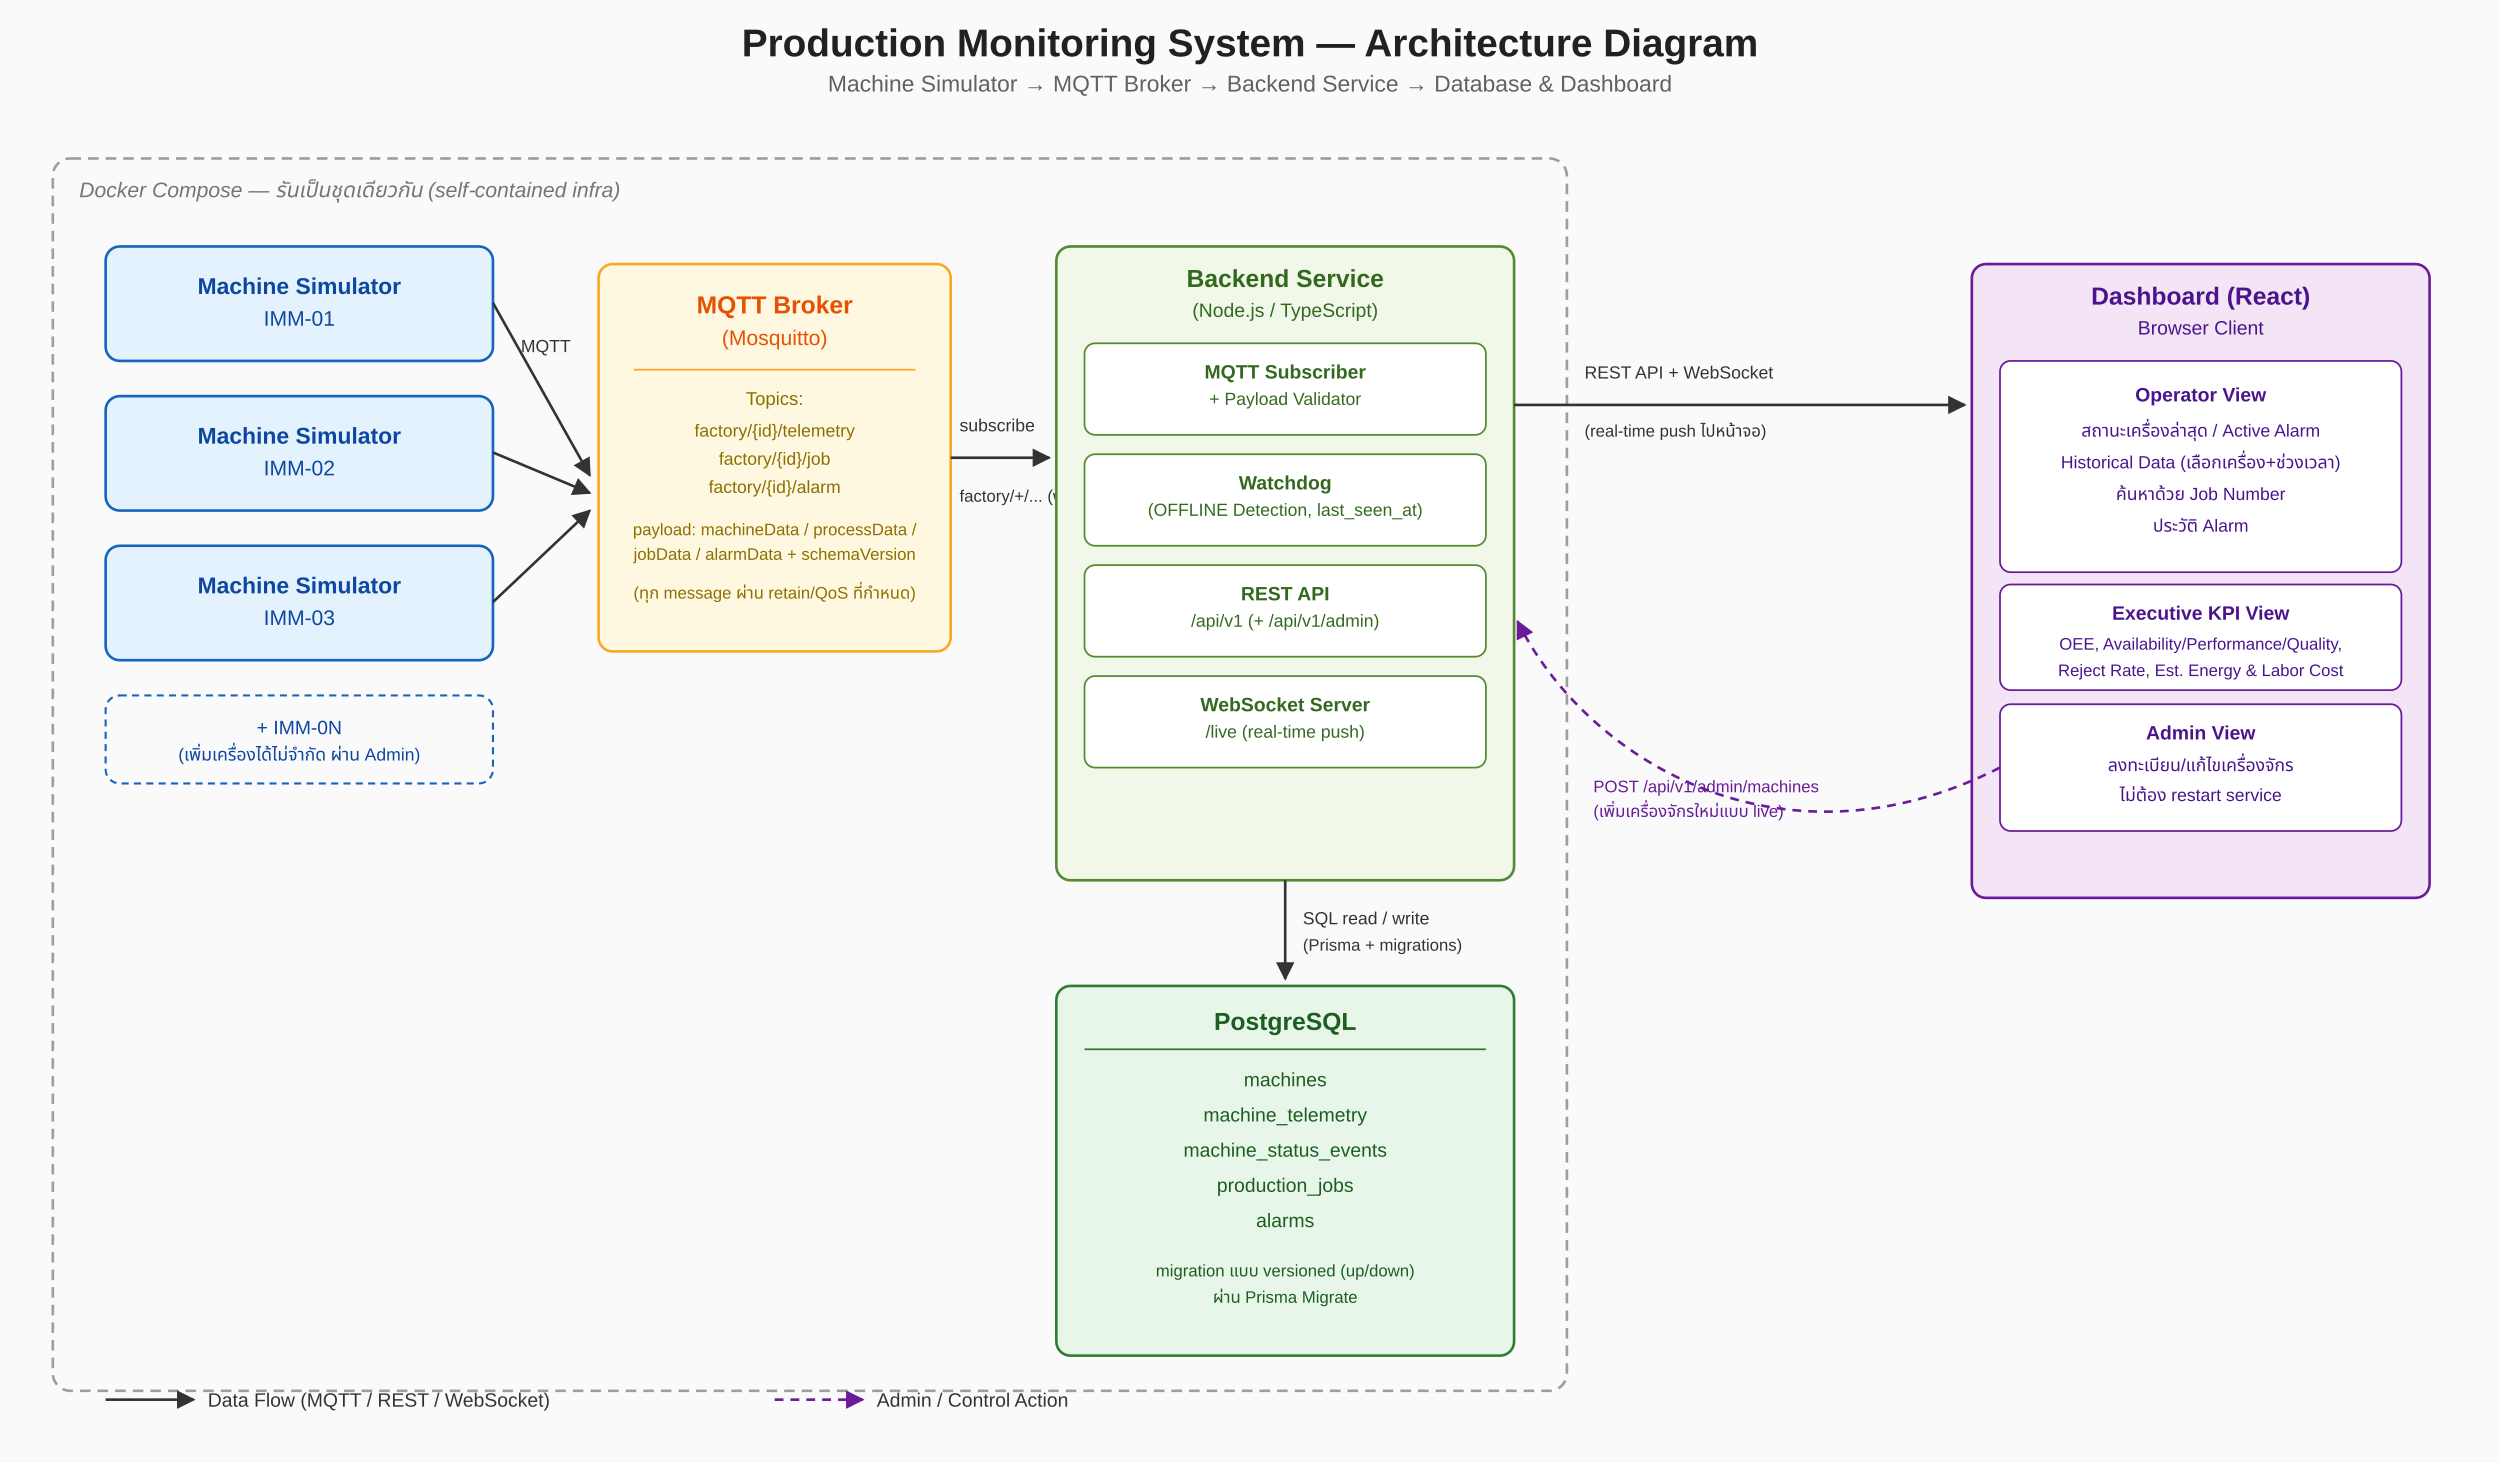
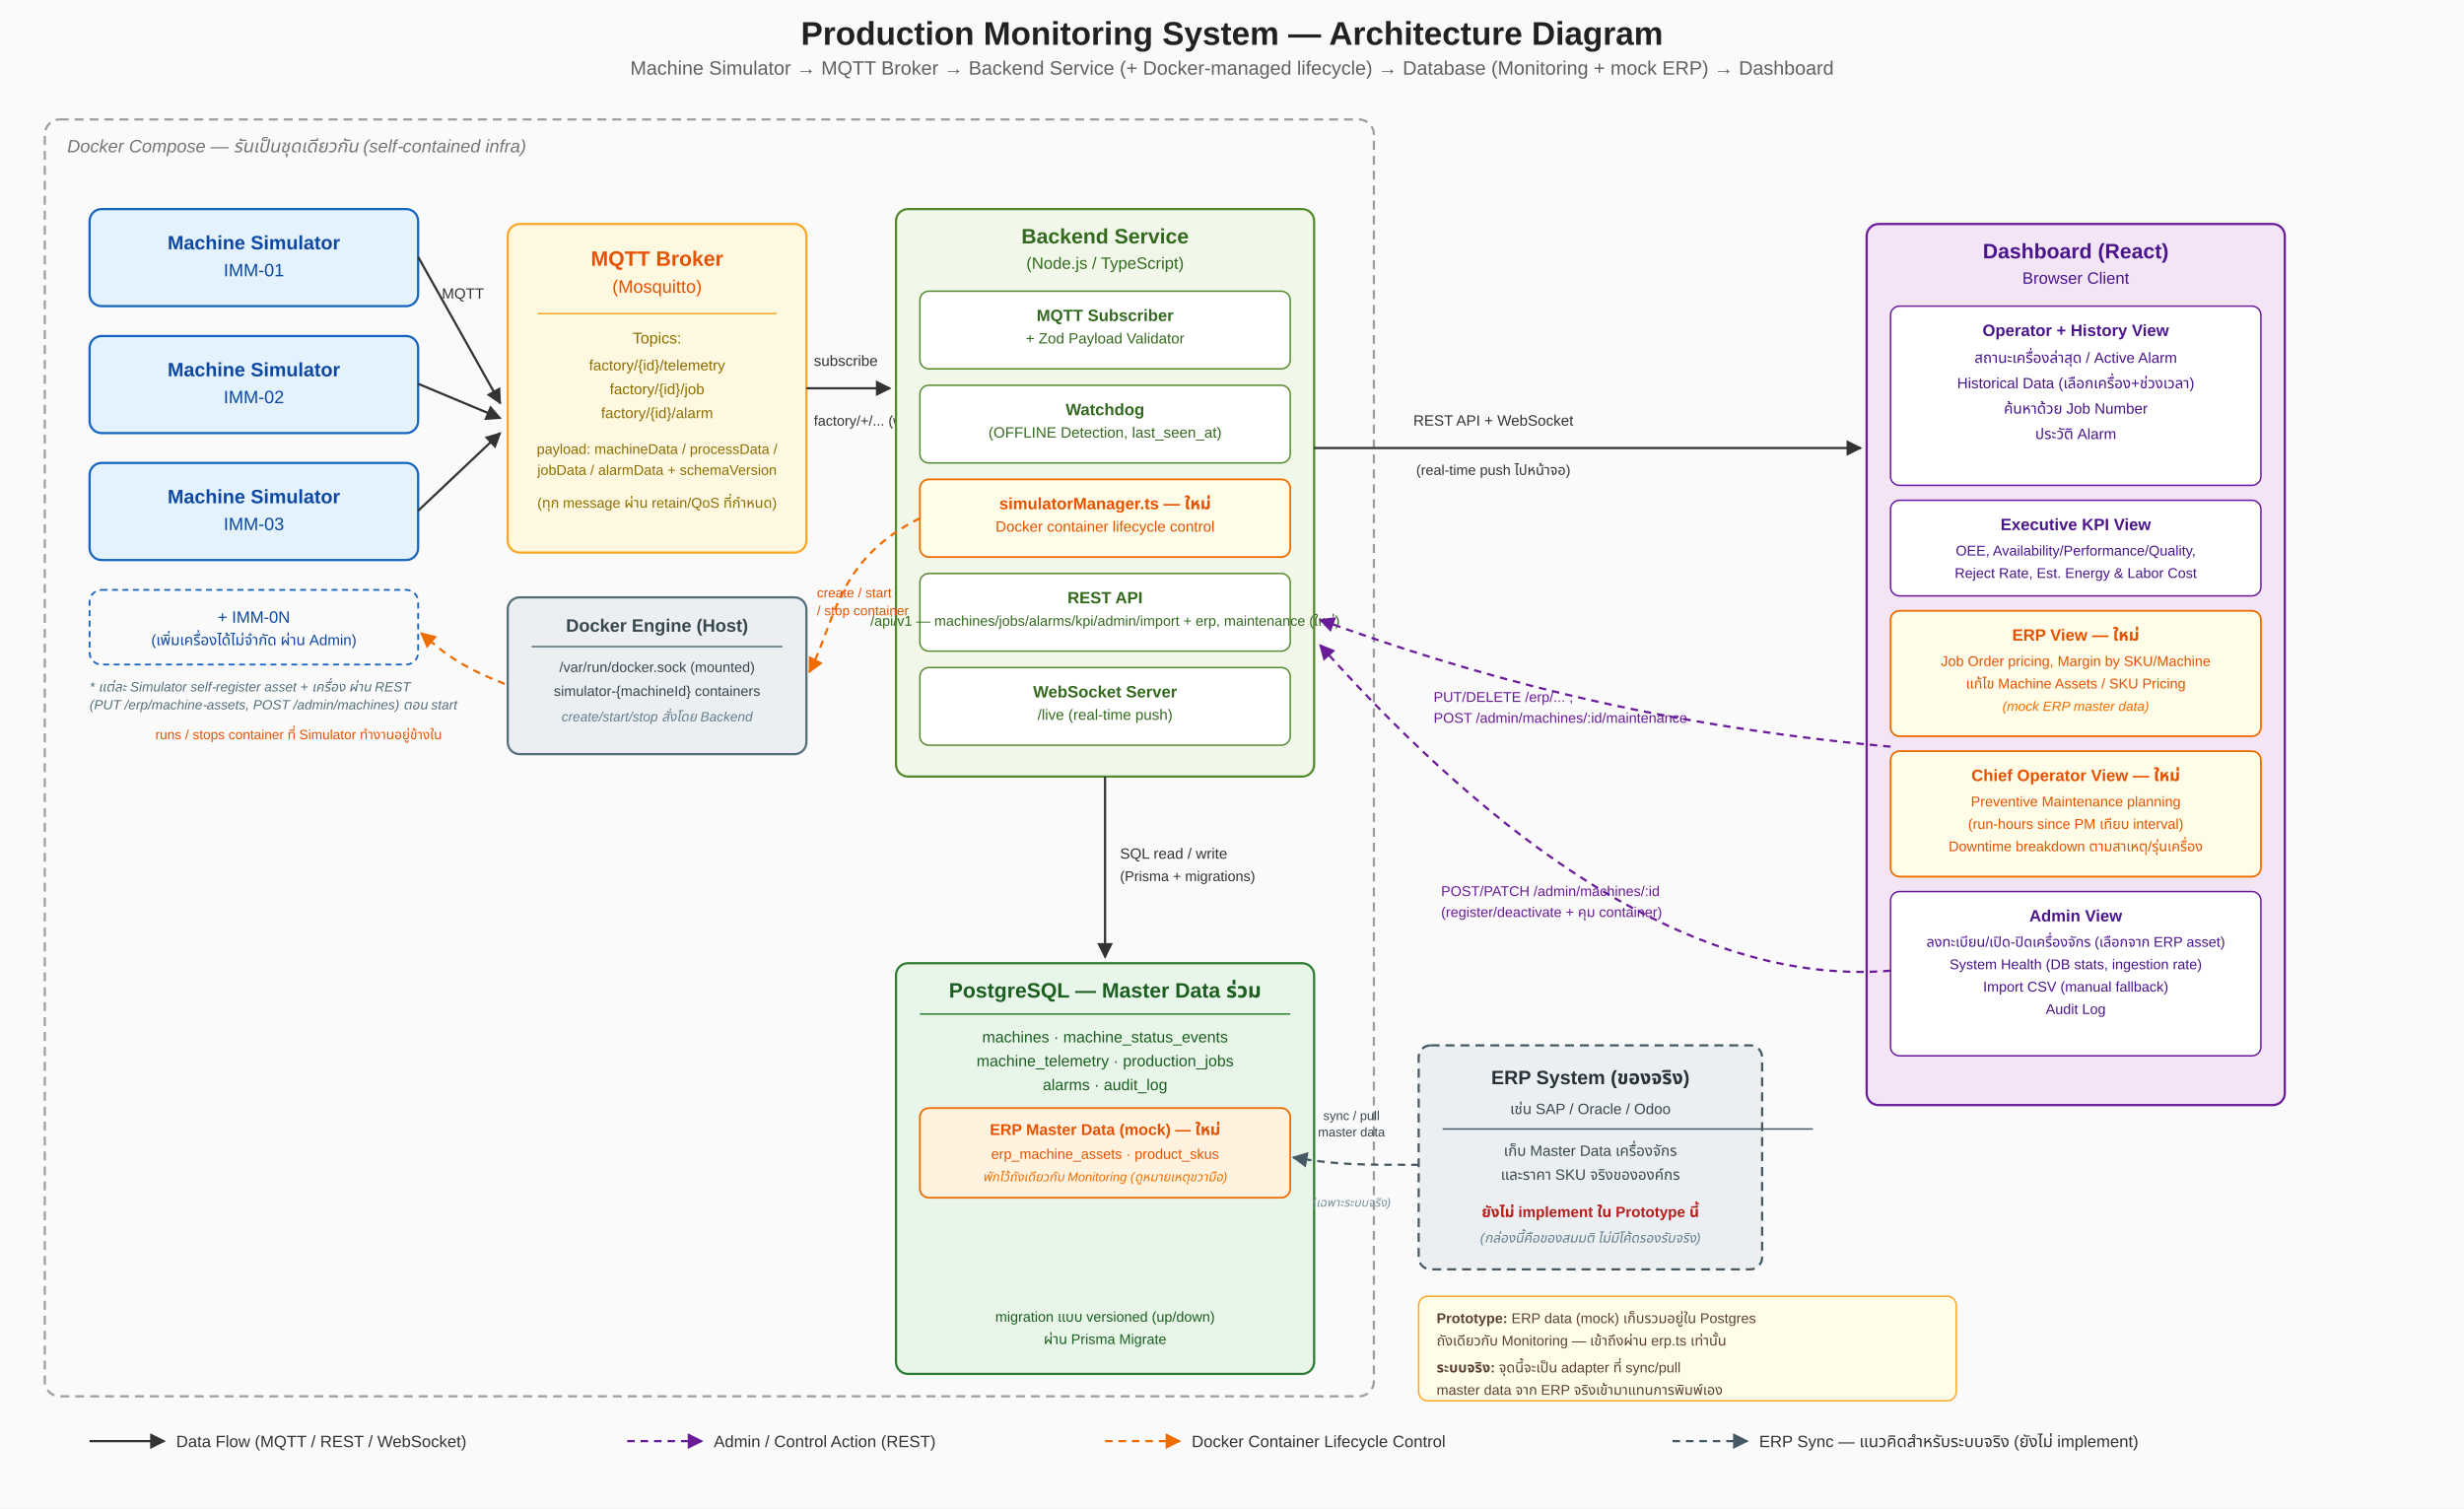
- <svg xmlns="http://www.w3.org/2000/svg" viewBox="0 0 1420 830" font-family="Noto Sans Thai, Waree, Arial, Helvetica, sans-serif">
+ <svg xmlns="http://www.w3.org/2000/svg" viewBox="0 0 1650 1010" font-family="Noto Sans Thai, Waree, Arial, Helvetica, sans-serif">
  <defs>
    <marker id="arrowGray" viewBox="0 0 10 10" refX="9" refY="5" markerWidth="7" markerHeight="7" orient="auto-start-reverse">
      <path d="M0,0L10,5L0,10z" fill="#333333" />
    </marker>
    <marker id="arrowPurple" viewBox="0 0 10 10" refX="9" refY="5" markerWidth="7" markerHeight="7" orient="auto-start-reverse">
      <path d="M0,0L10,5L0,10z" fill="#6A1B9A" />
    </marker>
+     <marker id="arrowOrange" viewBox="0 0 10 10" refX="9" refY="5" markerWidth="7" markerHeight="7" orient="auto-start-reverse">
+       <path d="M0,0L10,5L0,10z" fill="#EF6C00" />
+     </marker>
+     <marker id="arrowSlate" viewBox="0 0 10 10" refX="9" refY="5" markerWidth="7" markerHeight="7" orient="auto-start-reverse">
+       <path d="M0,0L10,5L0,10z" fill="#455A64" />
+     </marker>
  </defs>
-   <rect x="0" y="0" width="1420" height="830" fill="#FAFAFA" />
-   <text x="710" y="32" text-anchor="middle" font-size="22" font-weight="bold" fill="#212121">Production Monitoring System — Architecture Diagram</text>
-   <text x="710" y="52" text-anchor="middle" font-size="13" fill="#616161">Machine Simulator → MQTT Broker → Backend Service → Database &amp; Dashboard</text>
-   <rect x="30" y="90" width="860" height="700" fill="none" stroke="#9E9E9E" stroke-width="1.5" stroke-dasharray="6,4" rx="10" />
-   <text x="45" y="112" font-size="12" font-style="italic" fill="#757575">Docker Compose — รันเป็นชุดเดียวกัน (self-contained infra)</text>
+   <rect x="0" y="0" width="1650" height="1010" fill="#FAFAFA" />
+   <text x="825" y="30" text-anchor="middle" font-size="22" font-weight="bold" fill="#212121">Production Monitoring System — Architecture Diagram</text>
+   <text x="825" y="50" text-anchor="middle" font-size="13" fill="#616161">Machine Simulator → MQTT Broker → Backend Service (+ Docker-managed lifecycle) → Database (Monitoring + mock ERP) → Dashboard</text>
+   <rect x="30" y="80" width="890" height="855" fill="none" stroke="#9E9E9E" stroke-width="1.5" stroke-dasharray="6,4" rx="10" />
+   <text x="45" y="102" font-size="12" font-style="italic" fill="#757575">Docker Compose — รันเป็นชุดเดียวกัน (self-contained infra)</text>
  <rect x="60" y="140" width="220" height="65" rx="8" fill="#E3F2FD" stroke="#1565C0" stroke-width="1.5" />
  <text x="170" y="167" text-anchor="middle" font-size="13" font-weight="bold" fill="#0D47A1">Machine Simulator</text>
  <text x="170" y="185" text-anchor="middle" font-size="12" fill="#0D47A1">IMM-01</text>
  <rect x="60" y="225" width="220" height="65" rx="8" fill="#E3F2FD" stroke="#1565C0" stroke-width="1.5" />
  <text x="170" y="252" text-anchor="middle" font-size="13" font-weight="bold" fill="#0D47A1">Machine Simulator</text>
  <text x="170" y="270" text-anchor="middle" font-size="12" fill="#0D47A1">IMM-02</text>
  <rect x="60" y="310" width="220" height="65" rx="8" fill="#E3F2FD" stroke="#1565C0" stroke-width="1.5" />
  <text x="170" y="337" text-anchor="middle" font-size="13" font-weight="bold" fill="#0D47A1">Machine Simulator</text>
  <text x="170" y="355" text-anchor="middle" font-size="12" fill="#0D47A1">IMM-03</text>
  <rect x="60" y="395" width="220" height="50" rx="8" fill="none" stroke="#1565C0" stroke-width="1.2" stroke-dasharray="4,3" />
  <text x="170" y="417" text-anchor="middle" font-size="11" fill="#0D47A1">+ IMM-0N</text>
  <text x="170" y="432" text-anchor="middle" font-size="10" fill="#0D47A1">(เพิ่มเครื่องได้ไม่จำกัด ผ่าน Admin)</text>
+   <text x="60" y="463" font-size="9" font-style="italic" fill="#546E7A">* แต่ละ Simulator self-register asset + เครื่อง ผ่าน REST</text>
+   <text x="60" y="475" font-size="9" font-style="italic" fill="#546E7A">  (PUT /erp/machine-assets, POST /admin/machines) ตอน start</text>
  <line x1="280" y1="172" x2="335" y2="270" stroke="#333333" stroke-width="1.5" marker-end="url(#arrowGray)" />
  <line x1="280" y1="257" x2="335" y2="280" stroke="#333333" stroke-width="1.5" marker-end="url(#arrowGray)" />
  <line x1="280" y1="342" x2="335" y2="290" stroke="#333333" stroke-width="1.5" marker-end="url(#arrowGray)" />
  <text x="310" y="200" text-anchor="middle" font-size="10" fill="#333333">MQTT</text>
  <rect x="340" y="150" width="200" height="220" rx="8" fill="#FFF8E1" stroke="#F9A825" stroke-width="1.5" />
  <text x="440" y="178" text-anchor="middle" font-size="14" font-weight="bold" fill="#E65100">MQTT Broker</text>
  <text x="440" y="196" text-anchor="middle" font-size="12" fill="#E65100">(Mosquitto)</text>
  <line x1="360" y1="210" x2="520" y2="210" stroke="#F9A825" stroke-width="1" />
  <text x="440" y="230" text-anchor="middle" font-size="10.5" fill="#8D6E00">Topics:</text>
  <text x="440" y="248" text-anchor="middle" font-size="10" fill="#8D6E00">factory/{id}/telemetry</text>
  <text x="440" y="264" text-anchor="middle" font-size="10" fill="#8D6E00">factory/{id}/job</text>
  <text x="440" y="280" text-anchor="middle" font-size="10" fill="#8D6E00">factory/{id}/alarm</text>
  <text x="440" y="304" text-anchor="middle" font-size="9.5" fill="#8D6E00">payload: machineData / processData /</text>
  <text x="440" y="318" text-anchor="middle" font-size="9.5" fill="#8D6E00">jobData / alarmData + schemaVersion</text>
  <text x="440" y="340" text-anchor="middle" font-size="9.5" fill="#8D6E00">(ทุก message ผ่าน retain/QoS ที่กำหนด)</text>
+   <rect x="340" y="400" width="200" height="105" rx="8" fill="#ECEFF1" stroke="#546E7A" stroke-width="1.5" />
+   <text x="440" y="423" text-anchor="middle" font-size="12" font-weight="bold" fill="#37474F">Docker Engine (Host)</text>
+   <line x1="356" y1="433" x2="524" y2="433" stroke="#546E7A" stroke-width="1" />
+   <text x="440" y="450" text-anchor="middle" font-size="9.5" fill="#37474F">/var/run/docker.sock (mounted)</text>
+   <text x="440" y="466" text-anchor="middle" font-size="9.5" fill="#37474F">simulator-{machineId} containers</text>
+   <text x="440" y="483" text-anchor="middle" font-size="9" font-style="italic" fill="#607D8B">create/start/stop สั่งโดย Backend</text>
  <line x1="540" y1="260" x2="596" y2="260" stroke="#333333" stroke-width="1.5" marker-end="url(#arrowGray)" />
  <text x="545" y="245" font-size="10" fill="#333333">subscribe</text>
  <text x="545" y="285" font-size="9.5" fill="#333333">factory/+/... (wildcard)</text>
-   <rect x="600" y="140" width="260" height="360" rx="8" fill="#F1F8E9" stroke="#558B2F" stroke-width="1.5" />
-   <text x="730" y="163" text-anchor="middle" font-size="14" font-weight="bold" fill="#33691E">Backend Service</text>
-   <text x="730" y="180" text-anchor="middle" font-size="11" fill="#33691E">(Node.js / TypeScript)</text>
-   <rect x="616" y="195" width="228" height="52" rx="6" fill="#FFFFFF" stroke="#558B2F" stroke-width="1" />
-   <text x="730" y="215" text-anchor="middle" font-size="11" font-weight="bold" fill="#33691E">MQTT Subscriber</text>
-   <text x="730" y="230" text-anchor="middle" font-size="10" fill="#33691E">+ Payload Validator</text>
-   <rect x="616" y="258" width="228" height="52" rx="6" fill="#FFFFFF" stroke="#558B2F" stroke-width="1" />
-   <text x="730" y="278" text-anchor="middle" font-size="11" font-weight="bold" fill="#33691E">Watchdog</text>
-   <text x="730" y="293" text-anchor="middle" font-size="10" fill="#33691E">(OFFLINE Detection, last_seen_at)</text>
-   <rect x="616" y="321" width="228" height="52" rx="6" fill="#FFFFFF" stroke="#558B2F" stroke-width="1" />
-   <text x="730" y="341" text-anchor="middle" font-size="11" font-weight="bold" fill="#33691E">REST API</text>
-   <text x="730" y="356" text-anchor="middle" font-size="10" fill="#33691E">/api/v1 (+ /api/v1/admin)</text>
-   <rect x="616" y="384" width="228" height="52" rx="6" fill="#FFFFFF" stroke="#558B2F" stroke-width="1" />
-   <text x="730" y="404" text-anchor="middle" font-size="11" font-weight="bold" fill="#33691E">WebSocket Server</text>
-   <text x="730" y="419" text-anchor="middle" font-size="10" fill="#33691E">/live (real-time push)</text>
-   <line x1="730" y1="500" x2="730" y2="556" stroke="#333333" stroke-width="1.5" marker-end="url(#arrowGray)" />
-   <text x="740" y="525" font-size="10" fill="#333333">SQL read / write</text>
-   <text x="740" y="540" font-size="9.5" fill="#333333">(Prisma + migrations)</text>
-   <rect x="600" y="560" width="260" height="210" rx="8" fill="#E8F5E9" stroke="#2E7D32" stroke-width="1.5" />
-   <text x="730" y="585" text-anchor="middle" font-size="14" font-weight="bold" fill="#1B5E20">PostgreSQL</text>
-   <line x1="616" y1="596" x2="844" y2="596" stroke="#2E7D32" stroke-width="1" />
-   <text x="730" y="617" text-anchor="middle" font-size="11" fill="#1B5E20">machines</text>
-   <text x="730" y="637" text-anchor="middle" font-size="11" fill="#1B5E20">machine_telemetry</text>
-   <text x="730" y="657" text-anchor="middle" font-size="11" fill="#1B5E20">machine_status_events</text>
-   <text x="730" y="677" text-anchor="middle" font-size="11" fill="#1B5E20">production_jobs</text>
-   <text x="730" y="697" text-anchor="middle" font-size="11" fill="#1B5E20">alarms</text>
-   <text x="730" y="725" text-anchor="middle" font-size="9.5" fill="#1B5E20">migration แบบ versioned (up/down)</text>
-   <text x="730" y="740" text-anchor="middle" font-size="9.5" fill="#1B5E20">ผ่าน Prisma Migrate</text>
-   <line x1="860" y1="230" x2="1116" y2="230" stroke="#333333" stroke-width="1.5" marker-end="url(#arrowGray)" />
-   <text x="900" y="215" font-size="10" fill="#333333">REST API + WebSocket</text>
-   <text x="900" y="248" font-size="9.5" fill="#333333">(real-time push ไปหน้าจอ)</text>
-   <rect x="1120" y="150" width="260" height="360" rx="8" fill="#F3E5F5" stroke="#6A1B9A" stroke-width="1.5" />
-   <text x="1250" y="173" text-anchor="middle" font-size="14" font-weight="bold" fill="#4A148C">Dashboard (React)</text>
-   <text x="1250" y="190" text-anchor="middle" font-size="11" fill="#4A148C">Browser Client</text>
-   <rect x="1136" y="205" width="228" height="120" rx="6" fill="#FFFFFF" stroke="#6A1B9A" stroke-width="1" />
-   <text x="1250" y="228" text-anchor="middle" font-size="11" font-weight="bold" fill="#4A148C">Operator View</text>
-   <text x="1250" y="248" text-anchor="middle" font-size="10" fill="#4A148C">สถานะเครื่องล่าสุด / Active Alarm</text>
-   <text x="1250" y="266" text-anchor="middle" font-size="10" fill="#4A148C">Historical Data (เลือกเครื่อง+ช่วงเวลา)</text>
-   <text x="1250" y="284" text-anchor="middle" font-size="10" fill="#4A148C">ค้นหาด้วย Job Number</text>
-   <text x="1250" y="302" text-anchor="middle" font-size="10" fill="#4A148C">ประวัติ Alarm</text>
-   <rect x="1136" y="332" width="228" height="60" rx="6" fill="#FFFFFF" stroke="#6A1B9A" stroke-width="1" />
-   <text x="1250" y="352" text-anchor="middle" font-size="11" font-weight="bold" fill="#4A148C">Executive KPI View</text>
-   <text x="1250" y="369" text-anchor="middle" font-size="9.5" fill="#4A148C">OEE, Availability/Performance/Quality,</text>
-   <text x="1250" y="384" text-anchor="middle" font-size="9.5" fill="#4A148C">Reject Rate, Est. Energy &amp; Labor Cost</text>
-   <rect x="1136" y="400" width="228" height="72" rx="6" fill="#FFFFFF" stroke="#6A1B9A" stroke-width="1" />
-   <text x="1250" y="420" text-anchor="middle" font-size="11" font-weight="bold" fill="#4A148C">Admin View</text>
-   <text x="1250" y="438" text-anchor="middle" font-size="10" fill="#4A148C">ลงทะเบียน/แก้ไขเครื่องจักร</text>
-   <text x="1250" y="455" text-anchor="middle" font-size="10" fill="#4A148C">ไม่ต้อง restart service</text>
-   <path d="M1136,436 C 1010,500 900,430 862,353" fill="none" stroke="#6A1B9A" stroke-width="1.5" stroke-dasharray="5,4" marker-end="url(#arrowPurple)" />
-   <text x="905" y="450" font-size="9.5" fill="#6A1B9A">POST /api/v1/admin/machines</text>
-   <text x="905" y="464" font-size="9.5" fill="#6A1B9A">(เพิ่มเครื่องจักรใหม่แบบ live)</text>
-   <line x1="60" y1="795" x2="110" y2="795" stroke="#333333" stroke-width="1.5" marker-end="url(#arrowGray)" />
-   <text x="118" y="799" font-size="11" fill="#333333">Data Flow (MQTT / REST / WebSocket)</text>
-   <line x1="440" y1="795" x2="490" y2="795" stroke="#6A1B9A" stroke-width="1.5" stroke-dasharray="5,4" marker-end="url(#arrowPurple)" />
-   <text x="498" y="799" font-size="11" fill="#333333">Admin / Control Action</text>
+   <rect x="600" y="140" width="280" height="380" rx="8" fill="#F1F8E9" stroke="#558B2F" stroke-width="1.5" />
+   <text x="740" y="163" text-anchor="middle" font-size="14" font-weight="bold" fill="#33691E">Backend Service</text>
+   <text x="740" y="180" text-anchor="middle" font-size="11" fill="#33691E">(Node.js / TypeScript)</text>
+   <rect x="616" y="195" width="248" height="52" rx="6" fill="#FFFFFF" stroke="#558B2F" stroke-width="1" />
+   <text x="740" y="215" text-anchor="middle" font-size="11" font-weight="bold" fill="#33691E">MQTT Subscriber</text>
+   <text x="740" y="230" text-anchor="middle" font-size="10" fill="#33691E">+ Zod Payload Validator</text>
+   <rect x="616" y="258" width="248" height="52" rx="6" fill="#FFFFFF" stroke="#558B2F" stroke-width="1" />
+   <text x="740" y="278" text-anchor="middle" font-size="11" font-weight="bold" fill="#33691E">Watchdog</text>
+   <text x="740" y="293" text-anchor="middle" font-size="10" fill="#33691E">(OFFLINE Detection, last_seen_at)</text>
+   <rect x="616" y="321" width="248" height="52" rx="6" fill="#FFFDE7" stroke="#EF6C00" stroke-width="1.2" />
+   <text x="740" y="341" text-anchor="middle" font-size="11" font-weight="bold" fill="#E65100">simulatorManager.ts — ใหม่</text>
+   <text x="740" y="356" text-anchor="middle" font-size="10" fill="#E65100">Docker container lifecycle control</text>
+   <rect x="616" y="384" width="248" height="52" rx="6" fill="#FFFFFF" stroke="#558B2F" stroke-width="1" />
+   <text x="740" y="404" text-anchor="middle" font-size="11" font-weight="bold" fill="#33691E">REST API</text>
+   <text x="740" y="419" text-anchor="middle" font-size="9.5" fill="#33691E">/api/v1 — machines/jobs/alarms/kpi/admin/import + erp, maintenance (ใหม่)</text>
+   <rect x="616" y="447" width="248" height="52" rx="6" fill="#FFFFFF" stroke="#558B2F" stroke-width="1" />
+   <text x="740" y="467" text-anchor="middle" font-size="11" font-weight="bold" fill="#33691E">WebSocket Server</text>
+   <text x="740" y="482" text-anchor="middle" font-size="10" fill="#33691E">/live (real-time push)</text>
+   <path d="M616,347 C 560,375 560,415 542,450" fill="none" stroke="#EF6C00" stroke-width="1.5" stroke-dasharray="5,4" marker-end="url(#arrowOrange)" />
+   <text x="547" y="400" font-size="9" fill="#E65100">create / start</text>
+   <text x="547" y="412" font-size="9" fill="#E65100">/ stop container</text>
+   <path d="M338,458 C 305,445 295,435 282,424" fill="none" stroke="#EF6C00" stroke-width="1.5" stroke-dasharray="5,4" marker-end="url(#arrowOrange)" />
+   <text x="200" y="495" text-anchor="middle" font-size="9" fill="#E65100">runs / stops container ที่ Simulator ทำงานอยู่ข้างใน</text>
+   <line x1="740" y1="520" x2="740" y2="641" stroke="#333333" stroke-width="1.5" marker-end="url(#arrowGray)" />
+   <text x="750" y="575" font-size="10" fill="#333333">SQL read / write</text>
+   <text x="750" y="590" font-size="9.5" fill="#333333">(Prisma + migrations)</text>
+   <rect x="600" y="645" width="280" height="275" rx="8" fill="#E8F5E9" stroke="#2E7D32" stroke-width="1.5" />
+   <text x="740" y="668" text-anchor="middle" font-size="14" font-weight="bold" fill="#1B5E20">PostgreSQL — Master Data ร่วม</text>
+   <line x1="616" y1="679" x2="864" y2="679" stroke="#2E7D32" stroke-width="1" />
+   <text x="740" y="698" text-anchor="middle" font-size="10.5" fill="#1B5E20">machines · machine_status_events</text>
+   <text x="740" y="714" text-anchor="middle" font-size="10.5" fill="#1B5E20">machine_telemetry · production_jobs</text>
+   <text x="740" y="730" text-anchor="middle" font-size="10.5" fill="#1B5E20">alarms · audit_log</text>
+   <rect x="616" y="742" width="248" height="60" rx="6" fill="#FFF3E0" stroke="#EF6C00" stroke-width="1.2" />
+   <text x="740" y="760" text-anchor="middle" font-size="10.5" font-weight="bold" fill="#E65100">ERP Master Data (mock) — ใหม่</text>
+   <text x="740" y="776" text-anchor="middle" font-size="9.5" fill="#E65100">erp_machine_assets · product_skus</text>
+   <text x="740" y="791" text-anchor="middle" font-size="8.5" font-style="italic" fill="#EF6C00">พักไว้ถังเดียวกับ Monitoring (ดูหมายเหตุขวามือ)</text>
+   <text x="740" y="885" text-anchor="middle" font-size="9.5" fill="#1B5E20">migration แบบ versioned (up/down)</text>
+   <text x="740" y="900" text-anchor="middle" font-size="9.5" fill="#1B5E20">ผ่าน Prisma Migrate</text>
+   <rect x="950" y="700" width="230" height="150" rx="8" fill="#ECEFF1" stroke="#455A64" stroke-width="1.5" stroke-dasharray="6,4" />
+   <text x="1065" y="726" text-anchor="middle" font-size="13" font-weight="bold" fill="#263238">ERP System (ของจริง)</text>
+   <text x="1065" y="746" text-anchor="middle" font-size="10" fill="#37474F">เช่น SAP / Oracle / Odoo</text>
+   <line x1="966" y1="756" x2="1214" y2="756" stroke="#455A64" stroke-width="1" />
+   <text x="1065" y="774" text-anchor="middle" font-size="10" fill="#37474F">เก็บ Master Data เครื่องจักร</text>
+   <text x="1065" y="790" text-anchor="middle" font-size="10" fill="#37474F">และราคา SKU จริงขององค์กร</text>
+   <text x="1065" y="815" text-anchor="middle" font-size="10" font-weight="bold" fill="#B71C1C">ยังไม่ implement ใน Prototype นี้</text>
+   <text x="1065" y="832" text-anchor="middle" font-size="9" font-style="italic" fill="#607D8B">(กล่องนี้คือของสมมติ ไม่มีโค้ดรองรับจริง)</text>
+   <path d="M950,780 C 910,780 895,780 866,775" fill="none" stroke="#455A64" stroke-width="1.5" stroke-dasharray="5,4" marker-end="url(#arrowSlate)" />
+   <text x="905" y="750" text-anchor="middle" font-size="8.5" fill="#37474F">sync / pull</text>
+   <text x="905" y="761" text-anchor="middle" font-size="8.5" fill="#37474F">master data</text>
+   <text x="905" y="808" text-anchor="middle" font-size="8" font-style="italic" fill="#78909C">(เฉพาะระบบจริง)</text>
+   <rect x="950" y="868" width="360" height="70" rx="6" fill="#FFFDE7" stroke="#F9A825" stroke-width="1" />
+   <text x="962" y="886" font-size="9.5" fill="#5D4037">
+     <tspan font-weight="bold">Prototype:</tspan> ERP data (mock) เก็บรวมอยู่ใน Postgres</text>
+   <text x="962" y="901" font-size="9.5" fill="#5D4037">ถังเดียวกับ Monitoring — เข้าถึงผ่าน erp.ts เท่านั้น</text>
+   <text x="962" y="919" font-size="9.5" fill="#5D4037">
+     <tspan font-weight="bold">ระบบจริง:</tspan> จุดนี้จะเป็น adapter ที่ sync/pull</text>
+   <text x="962" y="934" font-size="9.5" fill="#5D4037">master data จาก ERP จริงเข้ามาแทนการพิมพ์เอง</text>
+   <line x1="880" y1="300" x2="1246" y2="300" stroke="#333333" stroke-width="1.5" marker-end="url(#arrowGray)" />
+   <text x="1000" y="285" text-anchor="middle" font-size="10" fill="#333333">REST API + WebSocket</text>
+   <text x="1000" y="318" text-anchor="middle" font-size="9.5" fill="#333333">(real-time push ไปหน้าจอ)</text>
+   <rect x="1250" y="150" width="280" height="590" rx="8" fill="#F3E5F5" stroke="#6A1B9A" stroke-width="1.5" />
+   <text x="1390" y="173" text-anchor="middle" font-size="14" font-weight="bold" fill="#4A148C">Dashboard (React)</text>
+   <text x="1390" y="190" text-anchor="middle" font-size="11" fill="#4A148C">Browser Client</text>
+   <rect x="1266" y="205" width="248" height="120" rx="6" fill="#FFFFFF" stroke="#6A1B9A" stroke-width="1" />
+   <text x="1390" y="225" text-anchor="middle" font-size="11" font-weight="bold" fill="#4A148C">Operator + History View</text>
+   <text x="1390" y="243" text-anchor="middle" font-size="10" fill="#4A148C">สถานะเครื่องล่าสุด / Active Alarm</text>
+   <text x="1390" y="260" text-anchor="middle" font-size="10" fill="#4A148C">Historical Data (เลือกเครื่อง+ช่วงเวลา)</text>
+   <text x="1390" y="277" text-anchor="middle" font-size="10" fill="#4A148C">ค้นหาด้วย Job Number</text>
+   <text x="1390" y="294" text-anchor="middle" font-size="10" fill="#4A148C">ประวัติ Alarm</text>
+   <rect x="1266" y="335" width="248" height="64" rx="6" fill="#FFFFFF" stroke="#6A1B9A" stroke-width="1" />
+   <text x="1390" y="355" text-anchor="middle" font-size="11" font-weight="bold" fill="#4A148C">Executive KPI View</text>
+   <text x="1390" y="372" text-anchor="middle" font-size="9.5" fill="#4A148C">OEE, Availability/Performance/Quality,</text>
+   <text x="1390" y="387" text-anchor="middle" font-size="9.5" fill="#4A148C">Reject Rate, Est. Energy &amp; Labor Cost</text>
+   <rect x="1266" y="409" width="248" height="84" rx="6" fill="#FFFDE7" stroke="#EF6C00" stroke-width="1.2" />
+   <text x="1390" y="429" text-anchor="middle" font-size="11" font-weight="bold" fill="#E65100">ERP View — ใหม่</text>
+   <text x="1390" y="446" text-anchor="middle" font-size="9.5" fill="#E65100">Job Order pricing, Margin by SKU/Machine</text>
+   <text x="1390" y="461" text-anchor="middle" font-size="9.5" fill="#E65100">แก้ไข Machine Assets / SKU Pricing</text>
+   <text x="1390" y="476" text-anchor="middle" font-size="9" font-style="italic" fill="#EF6C00">(mock ERP master data)</text>
+   <rect x="1266" y="503" width="248" height="84" rx="6" fill="#FFFDE7" stroke="#EF6C00" stroke-width="1.2" />
+   <text x="1390" y="523" text-anchor="middle" font-size="11" font-weight="bold" fill="#E65100">Chief Operator View — ใหม่</text>
+   <text x="1390" y="540" text-anchor="middle" font-size="9.5" fill="#E65100">Preventive Maintenance planning</text>
+   <text x="1390" y="555" text-anchor="middle" font-size="9.5" fill="#E65100">(run-hours since PM เทียบ interval)</text>
+   <text x="1390" y="570" text-anchor="middle" font-size="9.5" fill="#E65100">Downtime breakdown ตามสาเหตุ/รุ่นเครื่อง</text>
+   <rect x="1266" y="597" width="248" height="110" rx="6" fill="#FFFFFF" stroke="#6A1B9A" stroke-width="1" />
+   <text x="1390" y="617" text-anchor="middle" font-size="11" font-weight="bold" fill="#4A148C">Admin View</text>
+   <text x="1390" y="634" text-anchor="middle" font-size="9.5" fill="#4A148C">ลงทะเบียน/เปิด-ปิดเครื่องจักร (เลือกจาก ERP asset)</text>
+   <text x="1390" y="649" text-anchor="middle" font-size="9.5" fill="#4A148C">System Health (DB stats, ingestion rate)</text>
+   <text x="1390" y="664" text-anchor="middle" font-size="9.5" fill="#4A148C">Import CSV (manual fallback)</text>
+   <text x="1390" y="679" text-anchor="middle" font-size="9.5" fill="#4A148C">Audit Log</text>
+   <path d="M1266,650 C 1120,662 980,540 884,432" fill="none" stroke="#6A1B9A" stroke-width="1.5" stroke-dasharray="5,4" marker-end="url(#arrowPurple)" />
+   <text x="965" y="600" font-size="9.5" fill="#6A1B9A">POST/PATCH /admin/machines/:id</text>
+   <text x="965" y="614" font-size="9.5" fill="#6A1B9A">(register/deactivate + คุม container)</text>
+   <path d="M1266,500 C 1100,485 980,450 884,415" fill="none" stroke="#6A1B9A" stroke-width="1.5" stroke-dasharray="5,4" marker-end="url(#arrowPurple)" />
+   <text x="960" y="470" font-size="9.5" fill="#6A1B9A">PUT/DELETE /erp/... ,</text>
+   <text x="960" y="484" font-size="9.5" fill="#6A1B9A">POST /admin/machines/:id/maintenance</text>
+   <line x1="60" y1="965" x2="110" y2="965" stroke="#333333" stroke-width="1.5" marker-end="url(#arrowGray)" />
+   <text x="118" y="969" font-size="11" fill="#333333">Data Flow (MQTT / REST / WebSocket)</text>
+   <line x1="420" y1="965" x2="470" y2="965" stroke="#6A1B9A" stroke-width="1.5" stroke-dasharray="5,4" marker-end="url(#arrowPurple)" />
+   <text x="478" y="969" font-size="11" fill="#333333">Admin / Control Action (REST)</text>
+   <line x1="740" y1="965" x2="790" y2="965" stroke="#EF6C00" stroke-width="1.5" stroke-dasharray="5,4" marker-end="url(#arrowOrange)" />
+   <text x="798" y="969" font-size="11" fill="#333333">Docker Container Lifecycle Control</text>
+   <line x1="1120" y1="965" x2="1170" y2="965" stroke="#455A64" stroke-width="1.5" stroke-dasharray="5,4" marker-end="url(#arrowSlate)" />
+   <text x="1178" y="969" font-size="11" fill="#333333">ERP Sync — แนวคิดสำหรับระบบจริง (ยังไม่ implement)</text>
</svg>
